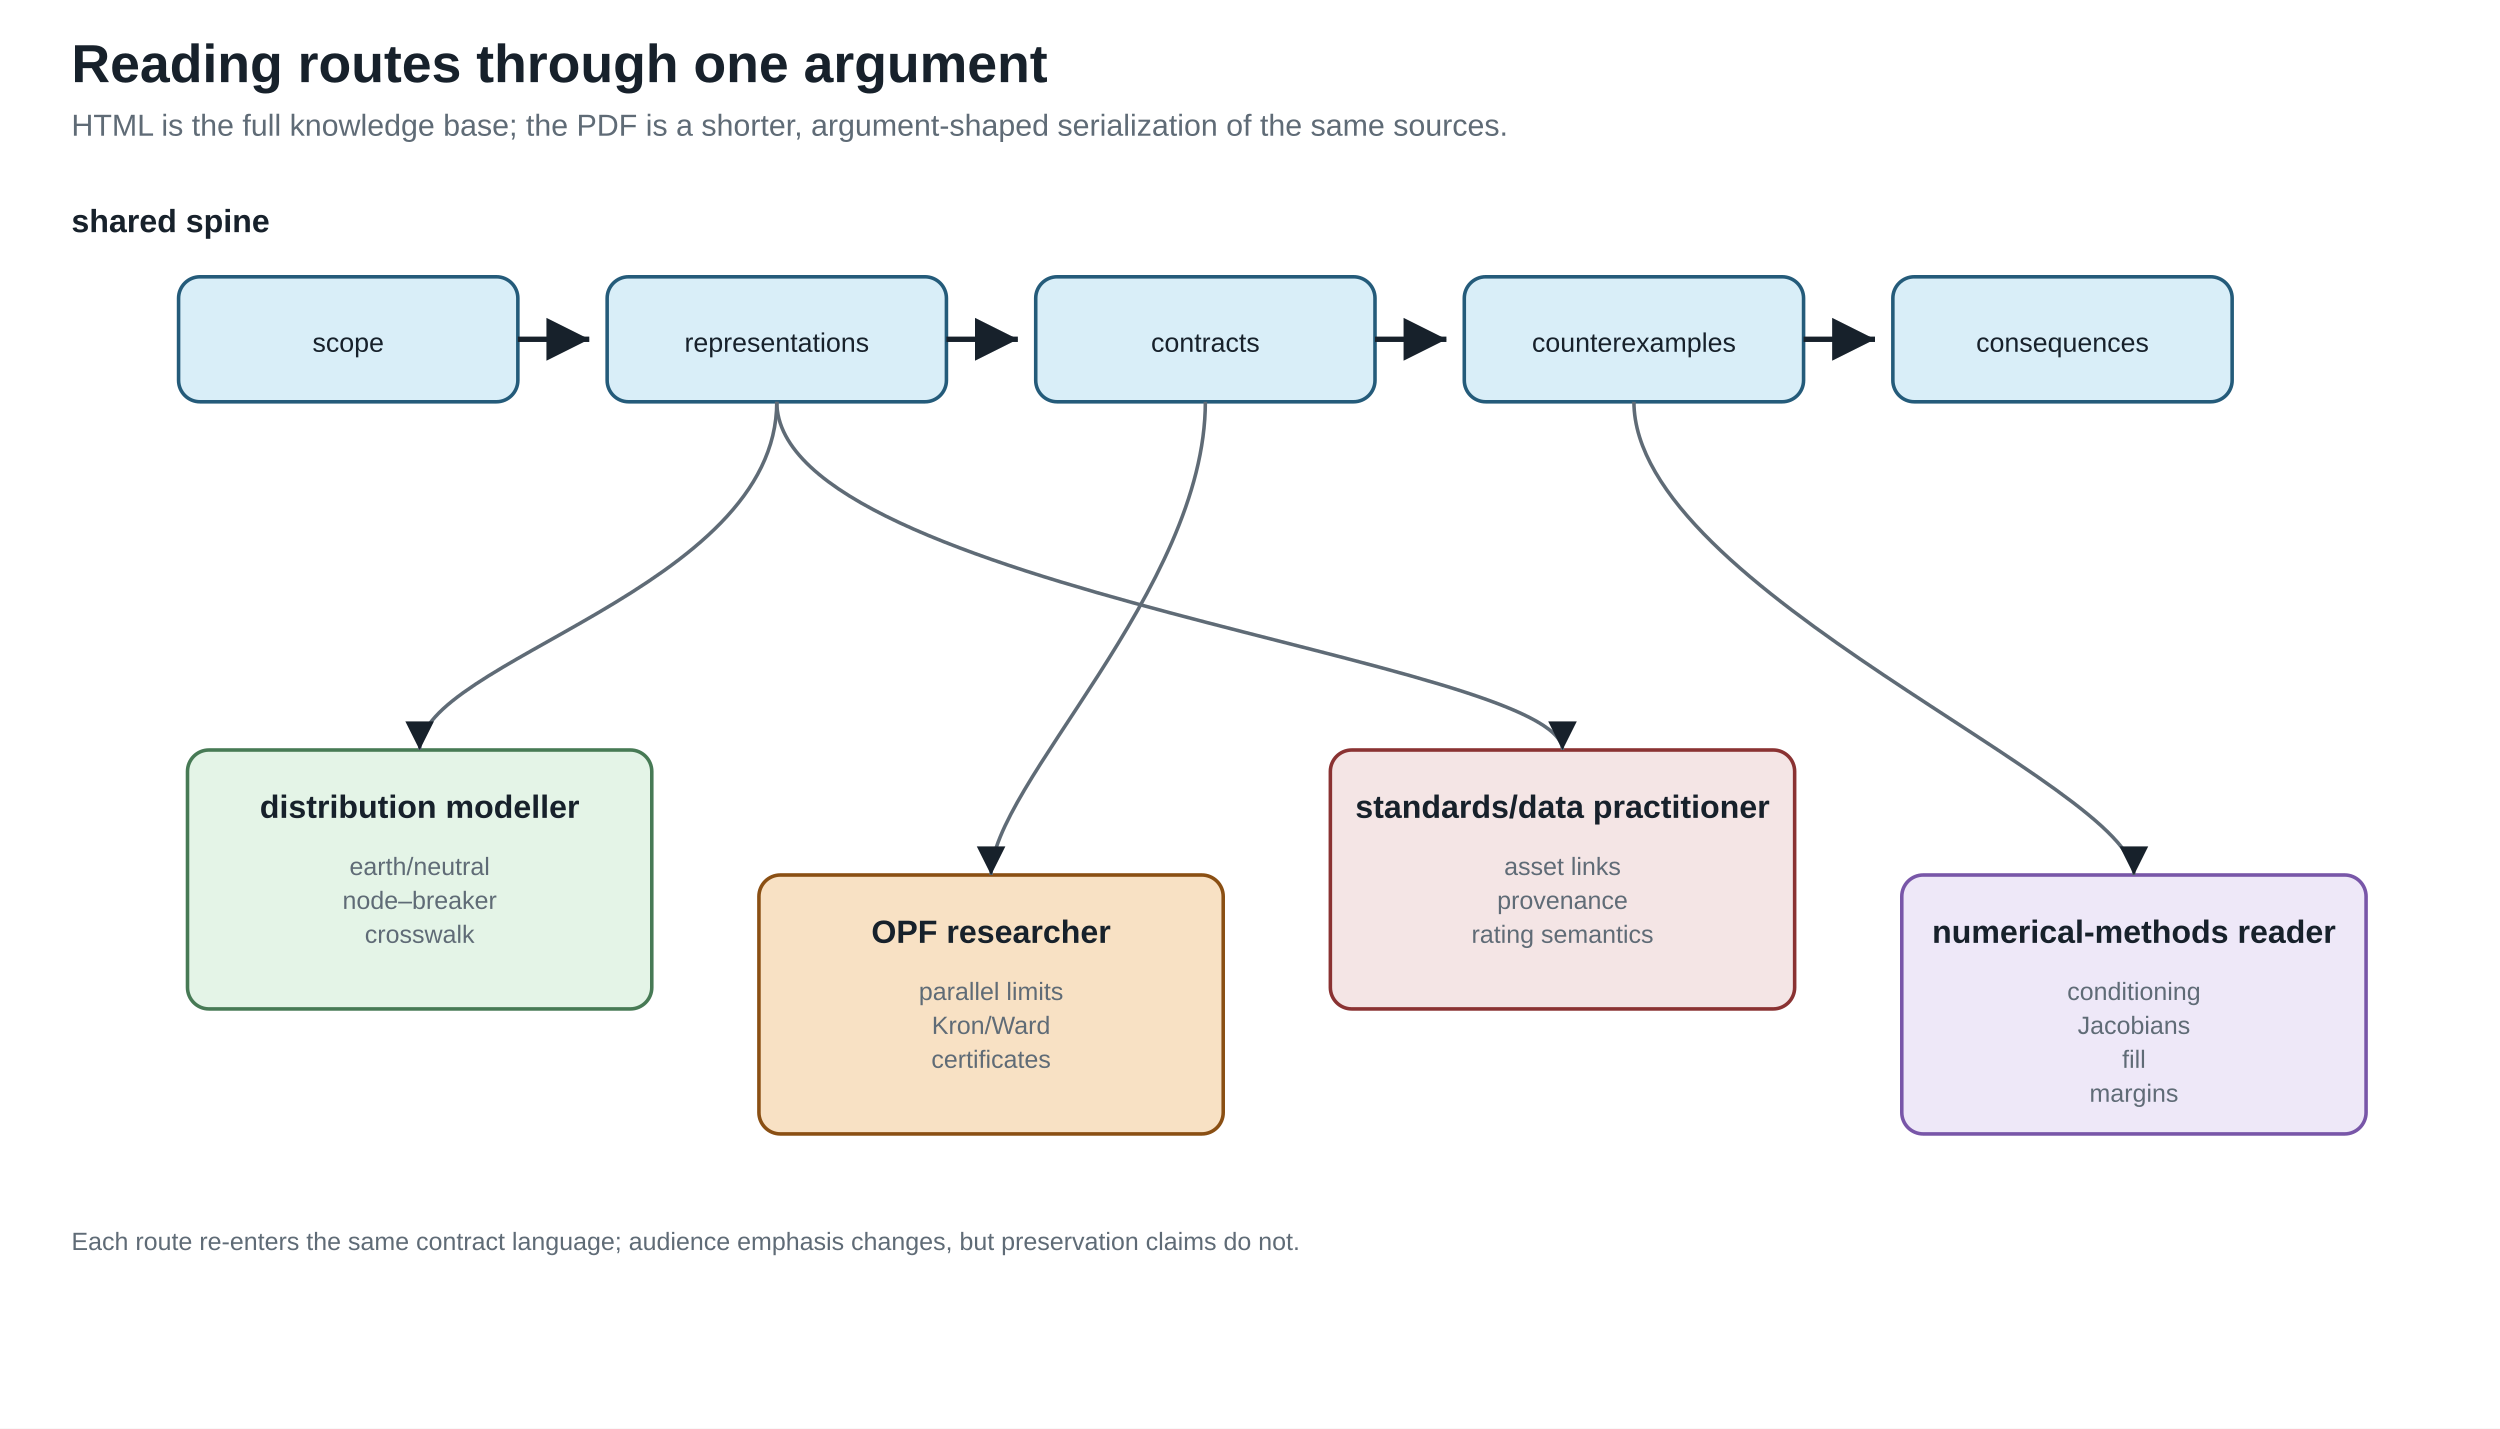
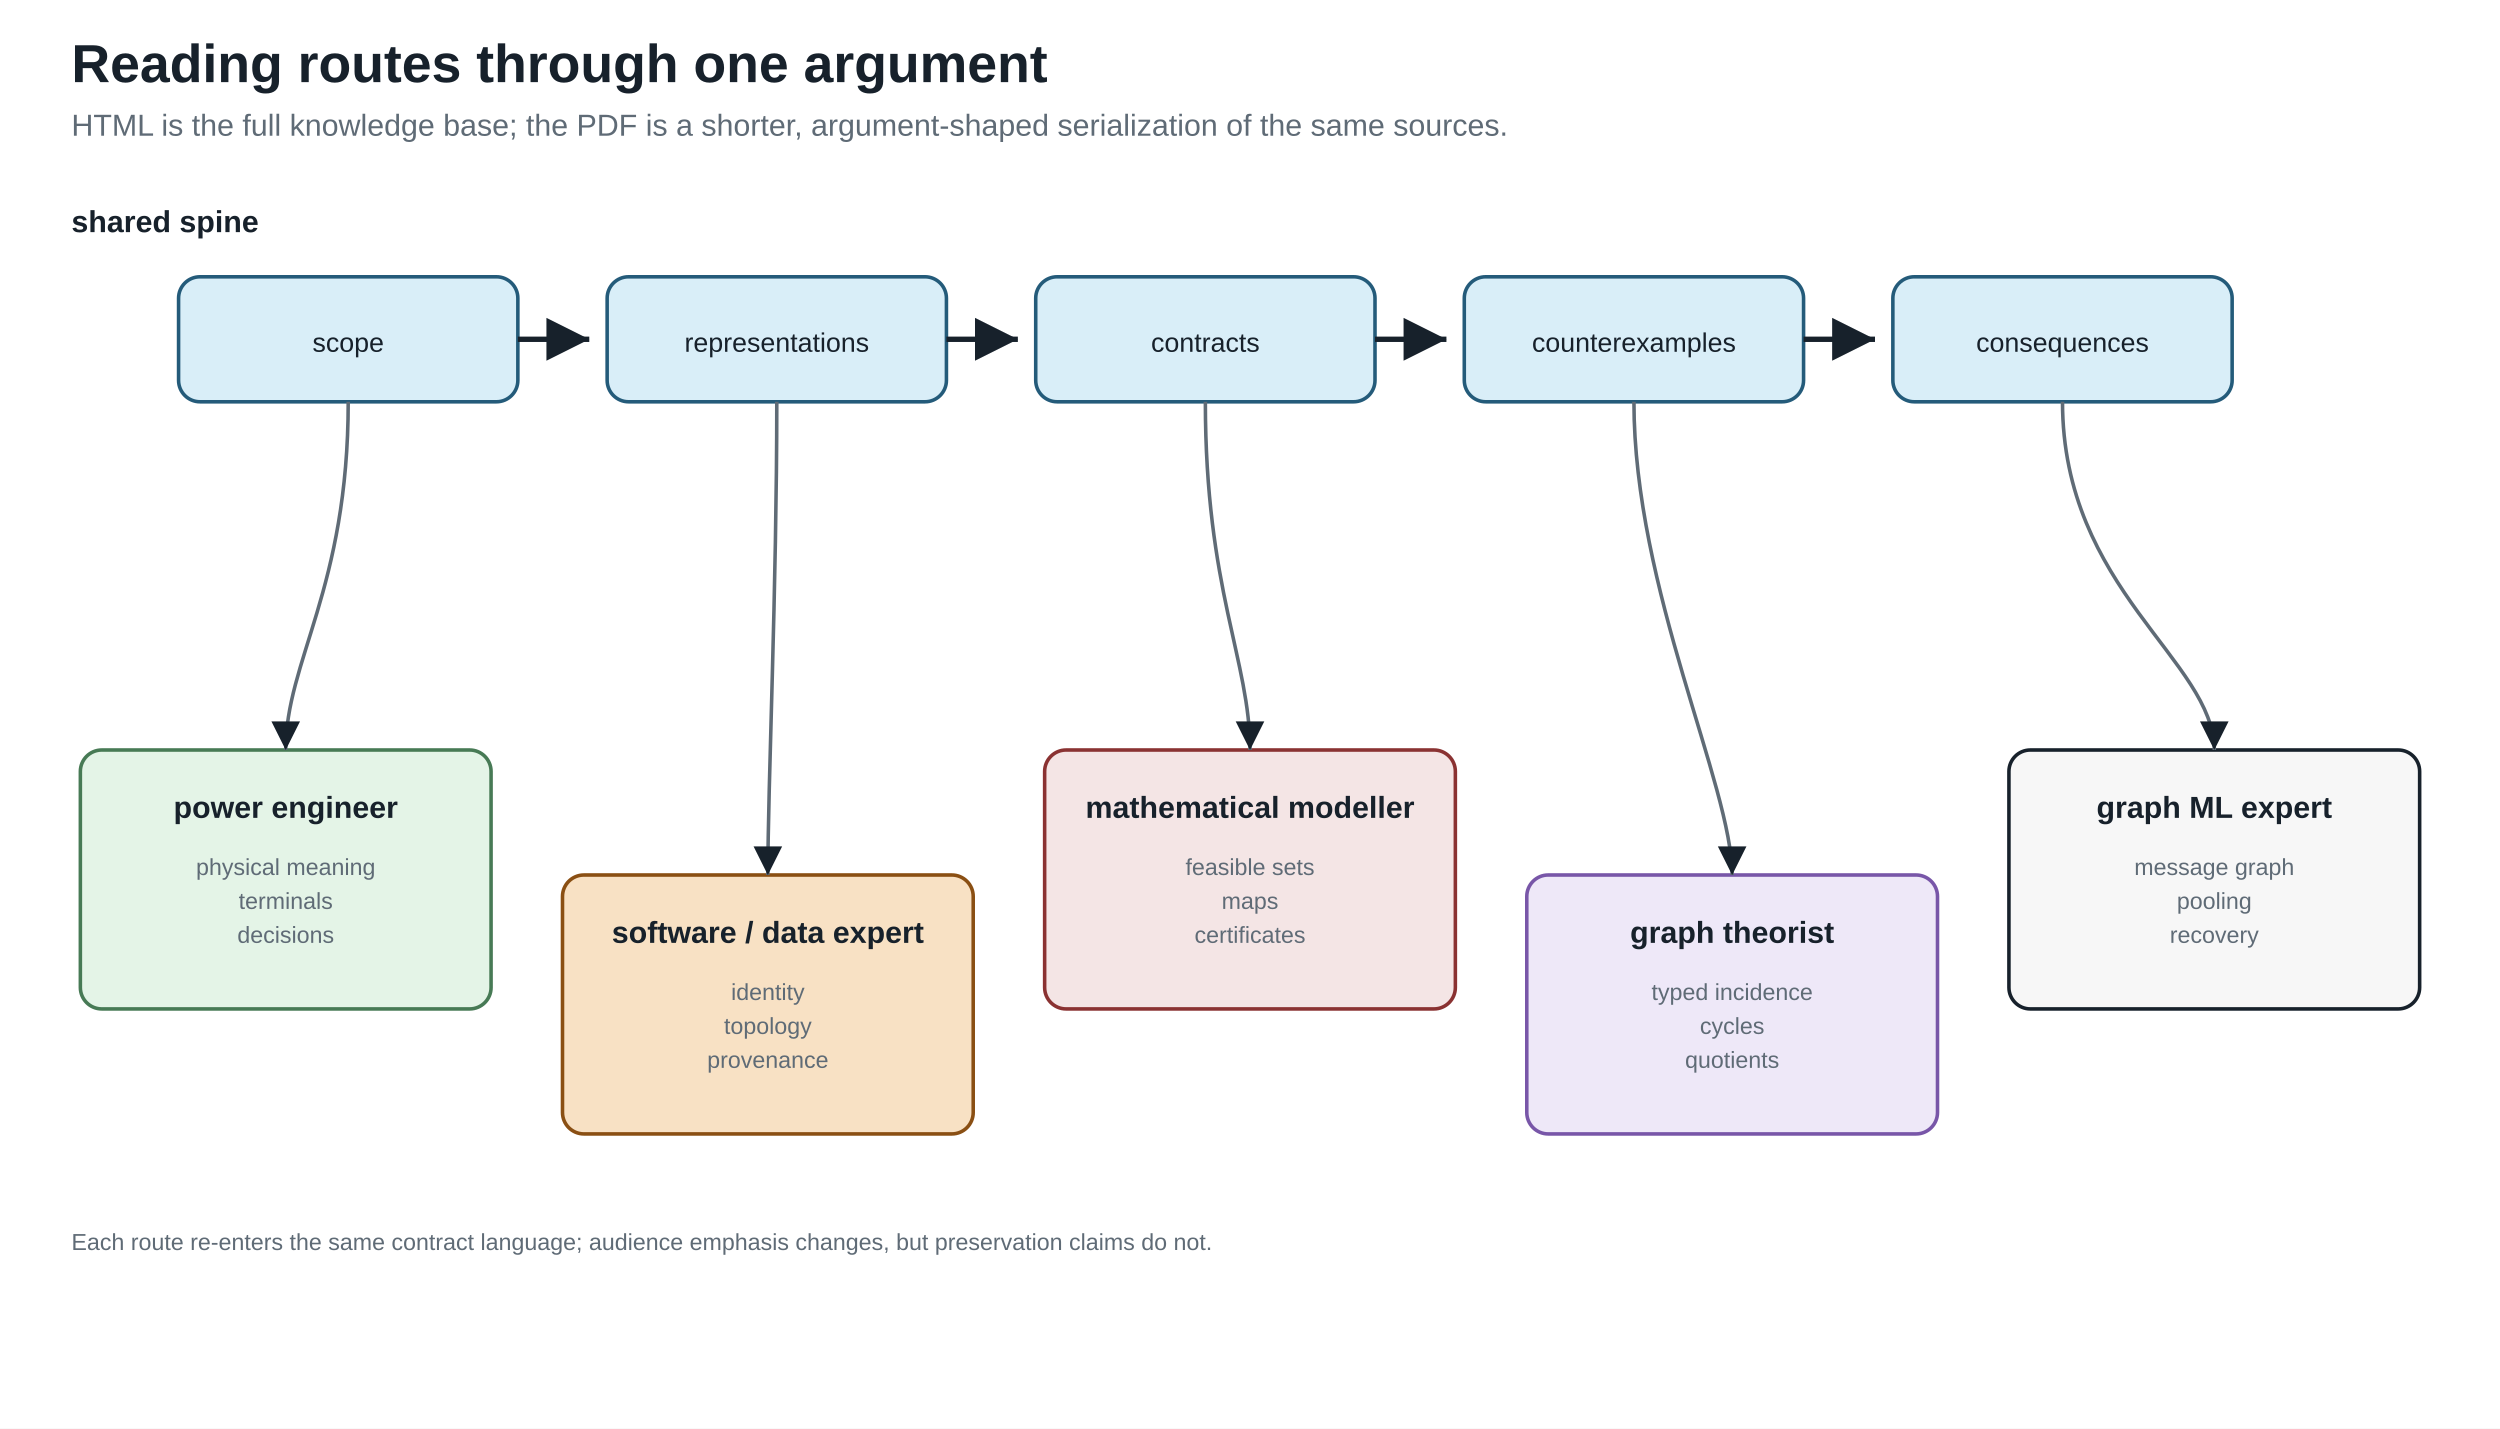
<svg xmlns="http://www.w3.org/2000/svg" width="1400" height="800" viewBox="0 0 1400 800">
  <rect width="1400" height="800" fill="white" />
-   <style>text{font-family:Arial,sans-serif;fill:#17212b}.title{font-size:30px;font-weight:bold}.sub{font-size:17px;fill:#5f6b76}.head{font-size:18px;font-weight:bold}.node{fill:#d9eef8;stroke:#245b7a;stroke-width:2}.aud1{fill:#e4f4e7;stroke:#477a55;stroke-width:2}.aud2{fill:#f8e1c4;stroke:#8a4f13;stroke-width:2}.aud3{fill:#f4e5e5;stroke:#8a3232;stroke-width:2}.aud4{fill:#eee8f8;stroke:#7856a8;stroke-width:2}.small{font-size:14px;fill:#5f6b76}.body{font-size:15px}.line{stroke:#17212b;stroke-width:3;fill:none;marker-end:url(#arrow)}.branch{stroke:#5f6b76;stroke-width:2;fill:none;marker-end:url(#arrow)}</style>
+   <style>text{font-family:Arial,sans-serif;fill:#17212b}.title{font-size:30px;font-weight:bold}.sub{font-size:17px;fill:#5f6b76}.head{font-size:17px;font-weight:bold}.node{fill:#d9eef8;stroke:#245b7a;stroke-width:2}.aud1{fill:#e4f4e7;stroke:#477a55;stroke-width:2}.aud2{fill:#f8e1c4;stroke:#8a4f13;stroke-width:2}.aud3{fill:#f4e5e5;stroke:#8a3232;stroke-width:2}.aud4{fill:#eee8f8;stroke:#7856a8;stroke-width:2}.aud5{fill:#f7f7f7;stroke:#17212b;stroke-width:2}.small{font-size:13px;fill:#5f6b76}.body{font-size:15px}.line{stroke:#17212b;stroke-width:3;fill:none;marker-end:url(#arrow)}.branch{stroke:#5f6b76;stroke-width:2;fill:none;marker-end:url(#arrow)}</style>
  <defs>
    <marker id="arrow" markerWidth="10" markerHeight="10" refX="8" refY="4" orient="auto">
      <path d="M0,0 L8,4 L0,8 z" fill="#17212b" />
    </marker>
  </defs>
  <text x="40" y="46" class="title" text-anchor="start">Reading routes through one argument</text>
  <text x="40" y="76" class="sub" text-anchor="start">HTML is the full knowledge base; the PDF is a shorter, argument-shaped serialization of the same sources.</text>
  <text x="40" y="130" class="head" text-anchor="start">shared spine</text>
  <rect x="100" y="155" width="190" height="70" rx="12" class="node" />
  <text x="195" y="197" class="body" text-anchor="middle">scope</text>
  <path d="M290 190 L330 190" class="line" />
  <rect x="340" y="155" width="190" height="70" rx="12" class="node" />
  <text x="435" y="197" class="body" text-anchor="middle">representations</text>
  <path d="M530 190 L570 190" class="line" />
  <rect x="580" y="155" width="190" height="70" rx="12" class="node" />
  <text x="675" y="197" class="body" text-anchor="middle">contracts</text>
  <path d="M770 190 L810 190" class="line" />
  <rect x="820" y="155" width="190" height="70" rx="12" class="node" />
  <text x="915" y="197" class="body" text-anchor="middle">counterexamples</text>
  <path d="M1010 190 L1050 190" class="line" />
  <rect x="1060" y="155" width="190" height="70" rx="12" class="node" />
  <text x="1155" y="197" class="body" text-anchor="middle">consequences</text>
-   <rect x="105" y="420" width="260" height="145" rx="12" class="aud1" />
-   <text x="235" y="458" class="head" text-anchor="middle">distribution modeller</text>
-   <text x="235" y="490" class="small" text-anchor="middle">earth/neutral</text>
-   <text x="235" y="509" class="small" text-anchor="middle">node–breaker</text>
-   <text x="235" y="528" class="small" text-anchor="middle">crosswalk</text>
-   <path d="M435 225 C435 330 235 370 235 420" class="branch" />
-   <rect x="425" y="490" width="260" height="145" rx="12" class="aud2" />
-   <text x="555" y="528" class="head" text-anchor="middle">OPF researcher</text>
-   <text x="555" y="560" class="small" text-anchor="middle">parallel limits</text>
-   <text x="555" y="579" class="small" text-anchor="middle">Kron/Ward</text>
-   <text x="555" y="598" class="small" text-anchor="middle">certificates</text>
-   <path d="M675 225 C675 330 555 440 555 490" class="branch" />
-   <rect x="745" y="420" width="260" height="145" rx="12" class="aud3" />
-   <text x="875" y="458" class="head" text-anchor="middle">standards/data practitioner</text>
-   <text x="875" y="490" class="small" text-anchor="middle">asset links</text>
-   <text x="875" y="509" class="small" text-anchor="middle">provenance</text>
-   <text x="875" y="528" class="small" text-anchor="middle">rating semantics</text>
-   <path d="M435 225 C435 330 875 370 875 420" class="branch" />
-   <rect x="1065" y="490" width="260" height="145" rx="12" class="aud4" />
-   <text x="1195" y="528" class="head" text-anchor="middle">numerical-methods reader</text>
-   <text x="1195" y="560" class="small" text-anchor="middle">conditioning</text>
-   <text x="1195" y="579" class="small" text-anchor="middle">Jacobians</text>
-   <text x="1195" y="598" class="small" text-anchor="middle">fill</text>
-   <text x="1195" y="617" class="small" text-anchor="middle">margins</text>
-   <path d="M915 225 C915 330 1195 440 1195 490" class="branch" />
+   <rect x="45" y="420" width="230" height="145" rx="12" class="aud1" />
+   <text x="160" y="458" class="head" text-anchor="middle">power engineer</text>
+   <text x="160" y="490" class="small" text-anchor="middle">physical meaning</text>
+   <text x="160" y="509" class="small" text-anchor="middle">terminals</text>
+   <text x="160" y="528" class="small" text-anchor="middle">decisions</text>
+   <path d="M195 225 C195 330 160 370 160 420" class="branch" />
+   <rect x="315" y="490" width="230" height="145" rx="12" class="aud2" />
+   <text x="430" y="528" class="head" text-anchor="middle">software / data expert</text>
+   <text x="430" y="560" class="small" text-anchor="middle">identity</text>
+   <text x="430" y="579" class="small" text-anchor="middle">topology</text>
+   <text x="430" y="598" class="small" text-anchor="middle">provenance</text>
+   <path d="M435 225 C435 330 430 440 430 490" class="branch" />
+   <rect x="585" y="420" width="230" height="145" rx="12" class="aud3" />
+   <text x="700" y="458" class="head" text-anchor="middle">mathematical modeller</text>
+   <text x="700" y="490" class="small" text-anchor="middle">feasible sets</text>
+   <text x="700" y="509" class="small" text-anchor="middle">maps</text>
+   <text x="700" y="528" class="small" text-anchor="middle">certificates</text>
+   <path d="M675 225 C675 330 700 370 700 420" class="branch" />
+   <rect x="855" y="490" width="230" height="145" rx="12" class="aud4" />
+   <text x="970" y="528" class="head" text-anchor="middle">graph theorist</text>
+   <text x="970" y="560" class="small" text-anchor="middle">typed incidence</text>
+   <text x="970" y="579" class="small" text-anchor="middle">cycles</text>
+   <text x="970" y="598" class="small" text-anchor="middle">quotients</text>
+   <path d="M915 225 C915 330 970 440 970 490" class="branch" />
+   <rect x="1125" y="420" width="230" height="145" rx="12" class="aud5" />
+   <text x="1240" y="458" class="head" text-anchor="middle">graph ML expert</text>
+   <text x="1240" y="490" class="small" text-anchor="middle">message graph</text>
+   <text x="1240" y="509" class="small" text-anchor="middle">pooling</text>
+   <text x="1240" y="528" class="small" text-anchor="middle">recovery</text>
+   <path d="M1155 225 C1155 330 1240 370 1240 420" class="branch" />
  <text x="40" y="700" class="small" text-anchor="start">Each route re-enters the same contract language; audience emphasis changes, but preservation claims do not.</text>
</svg>
